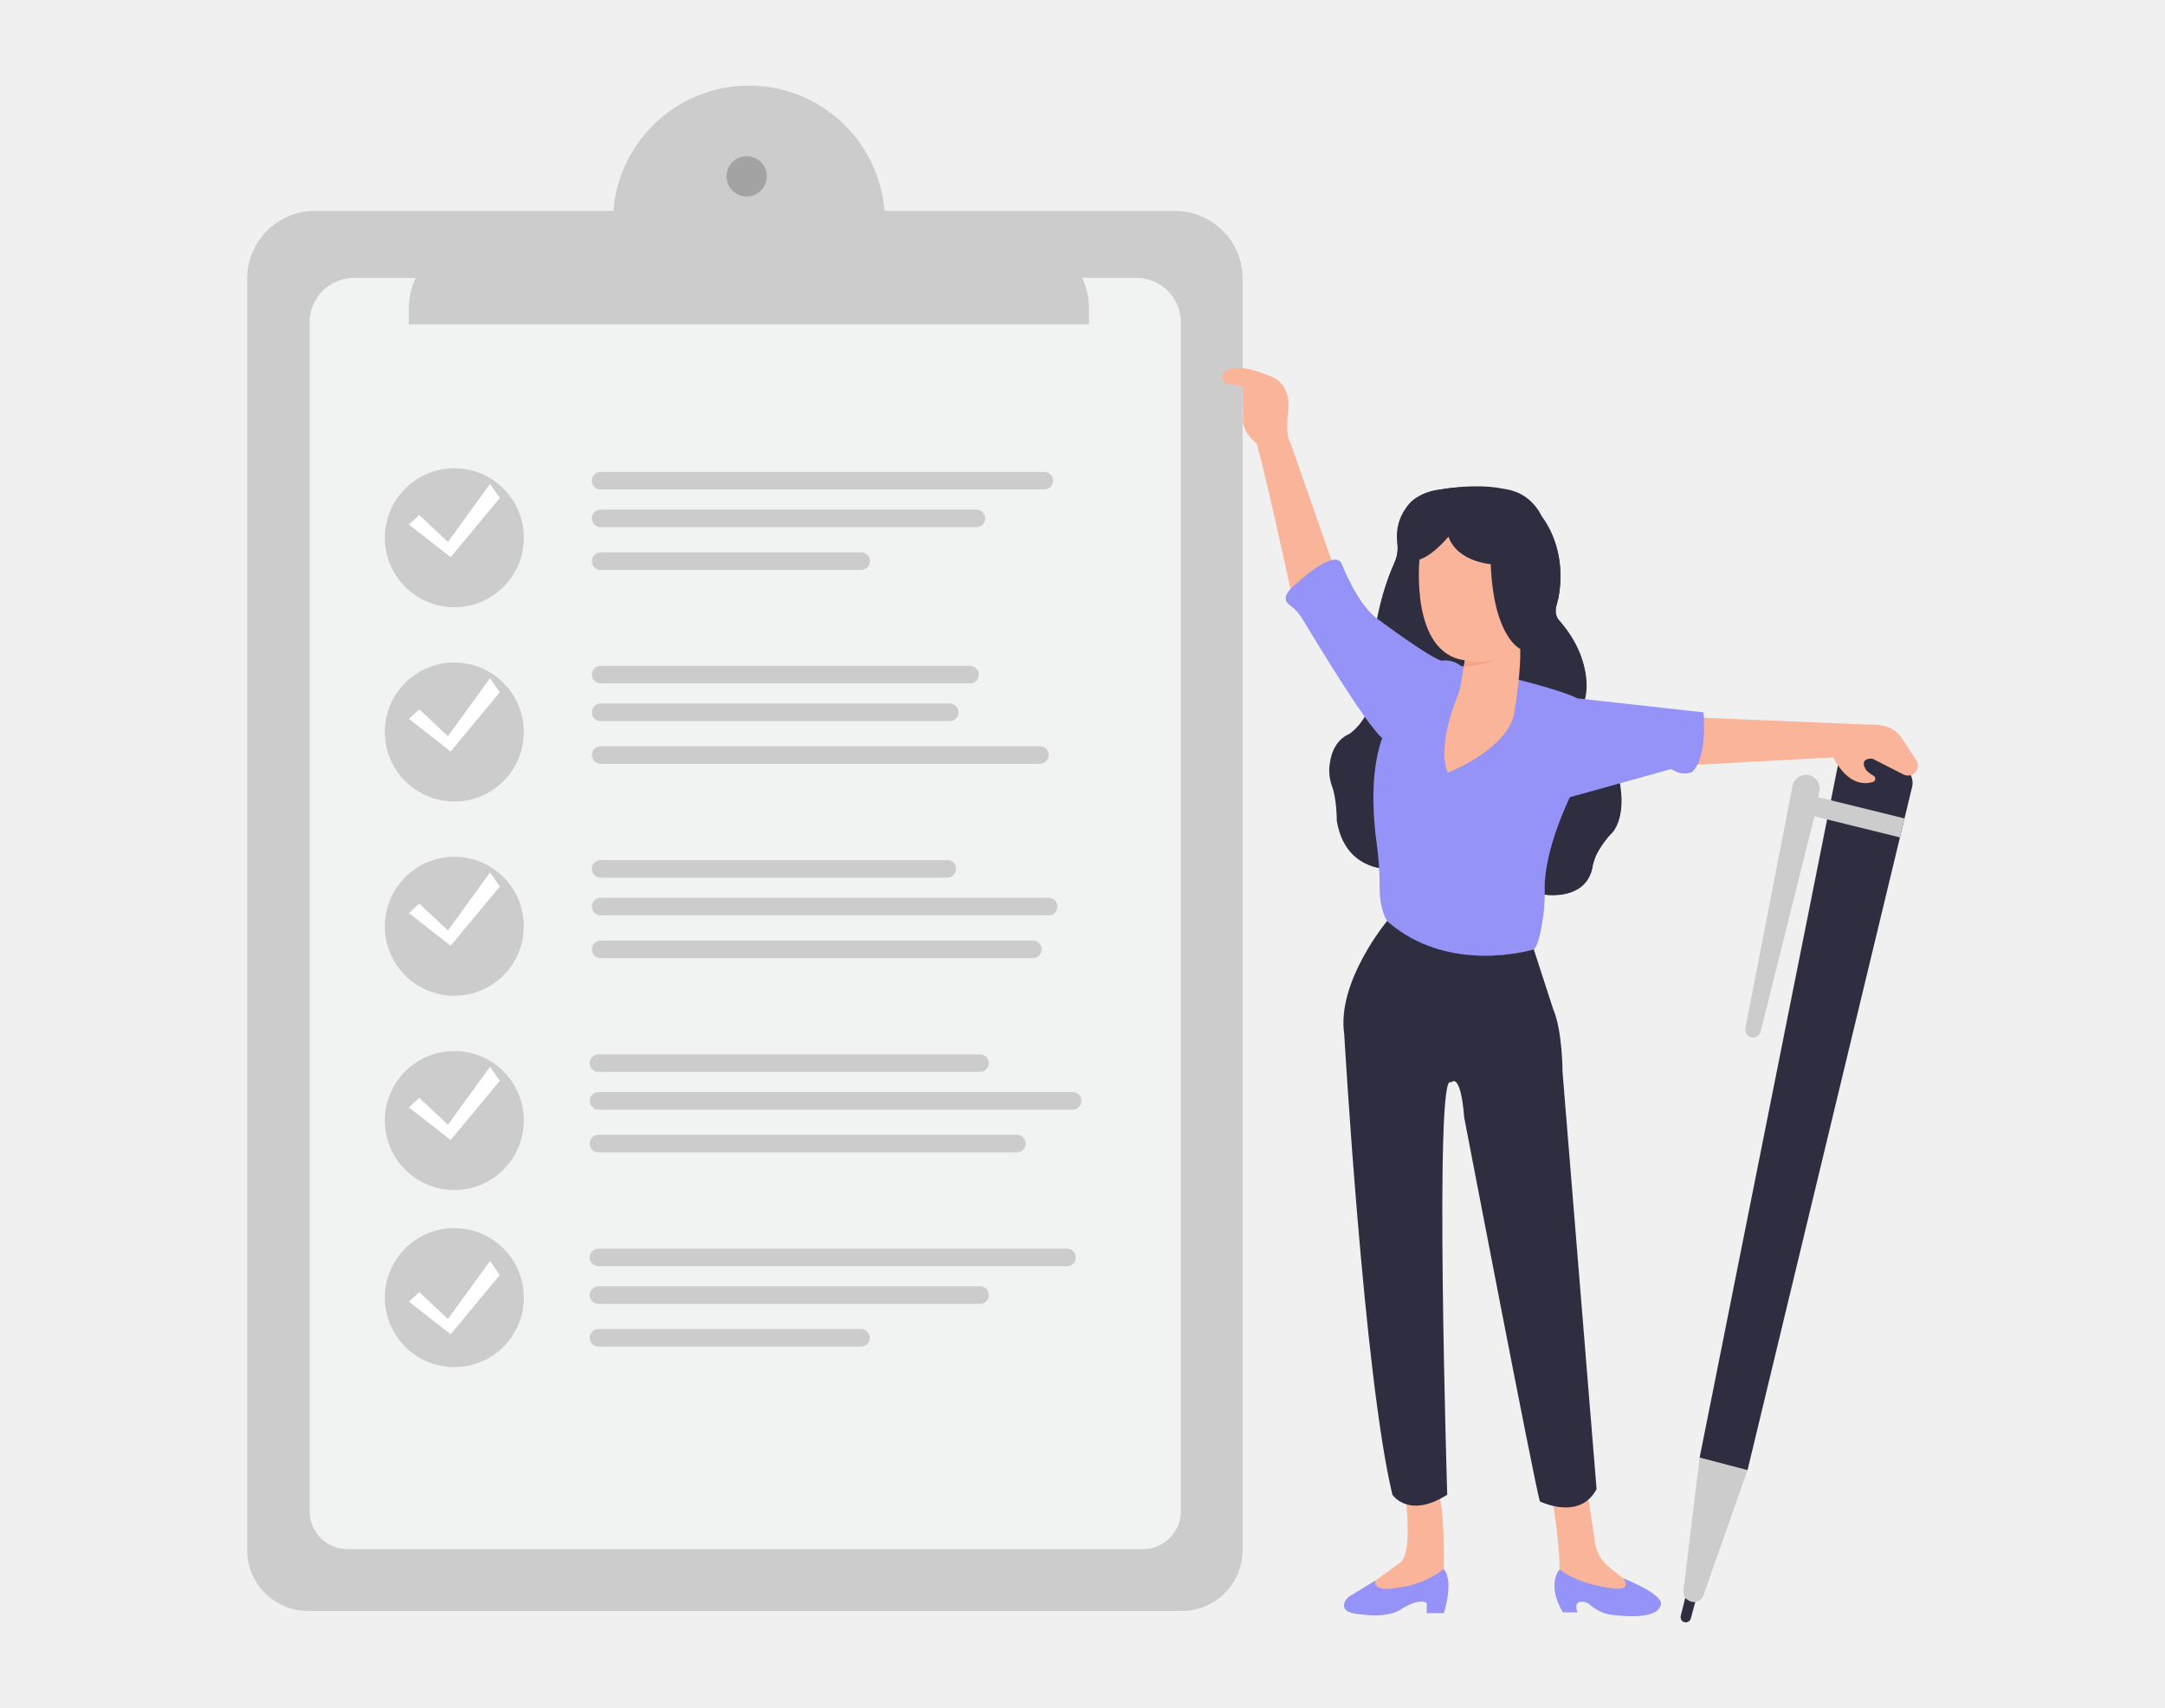
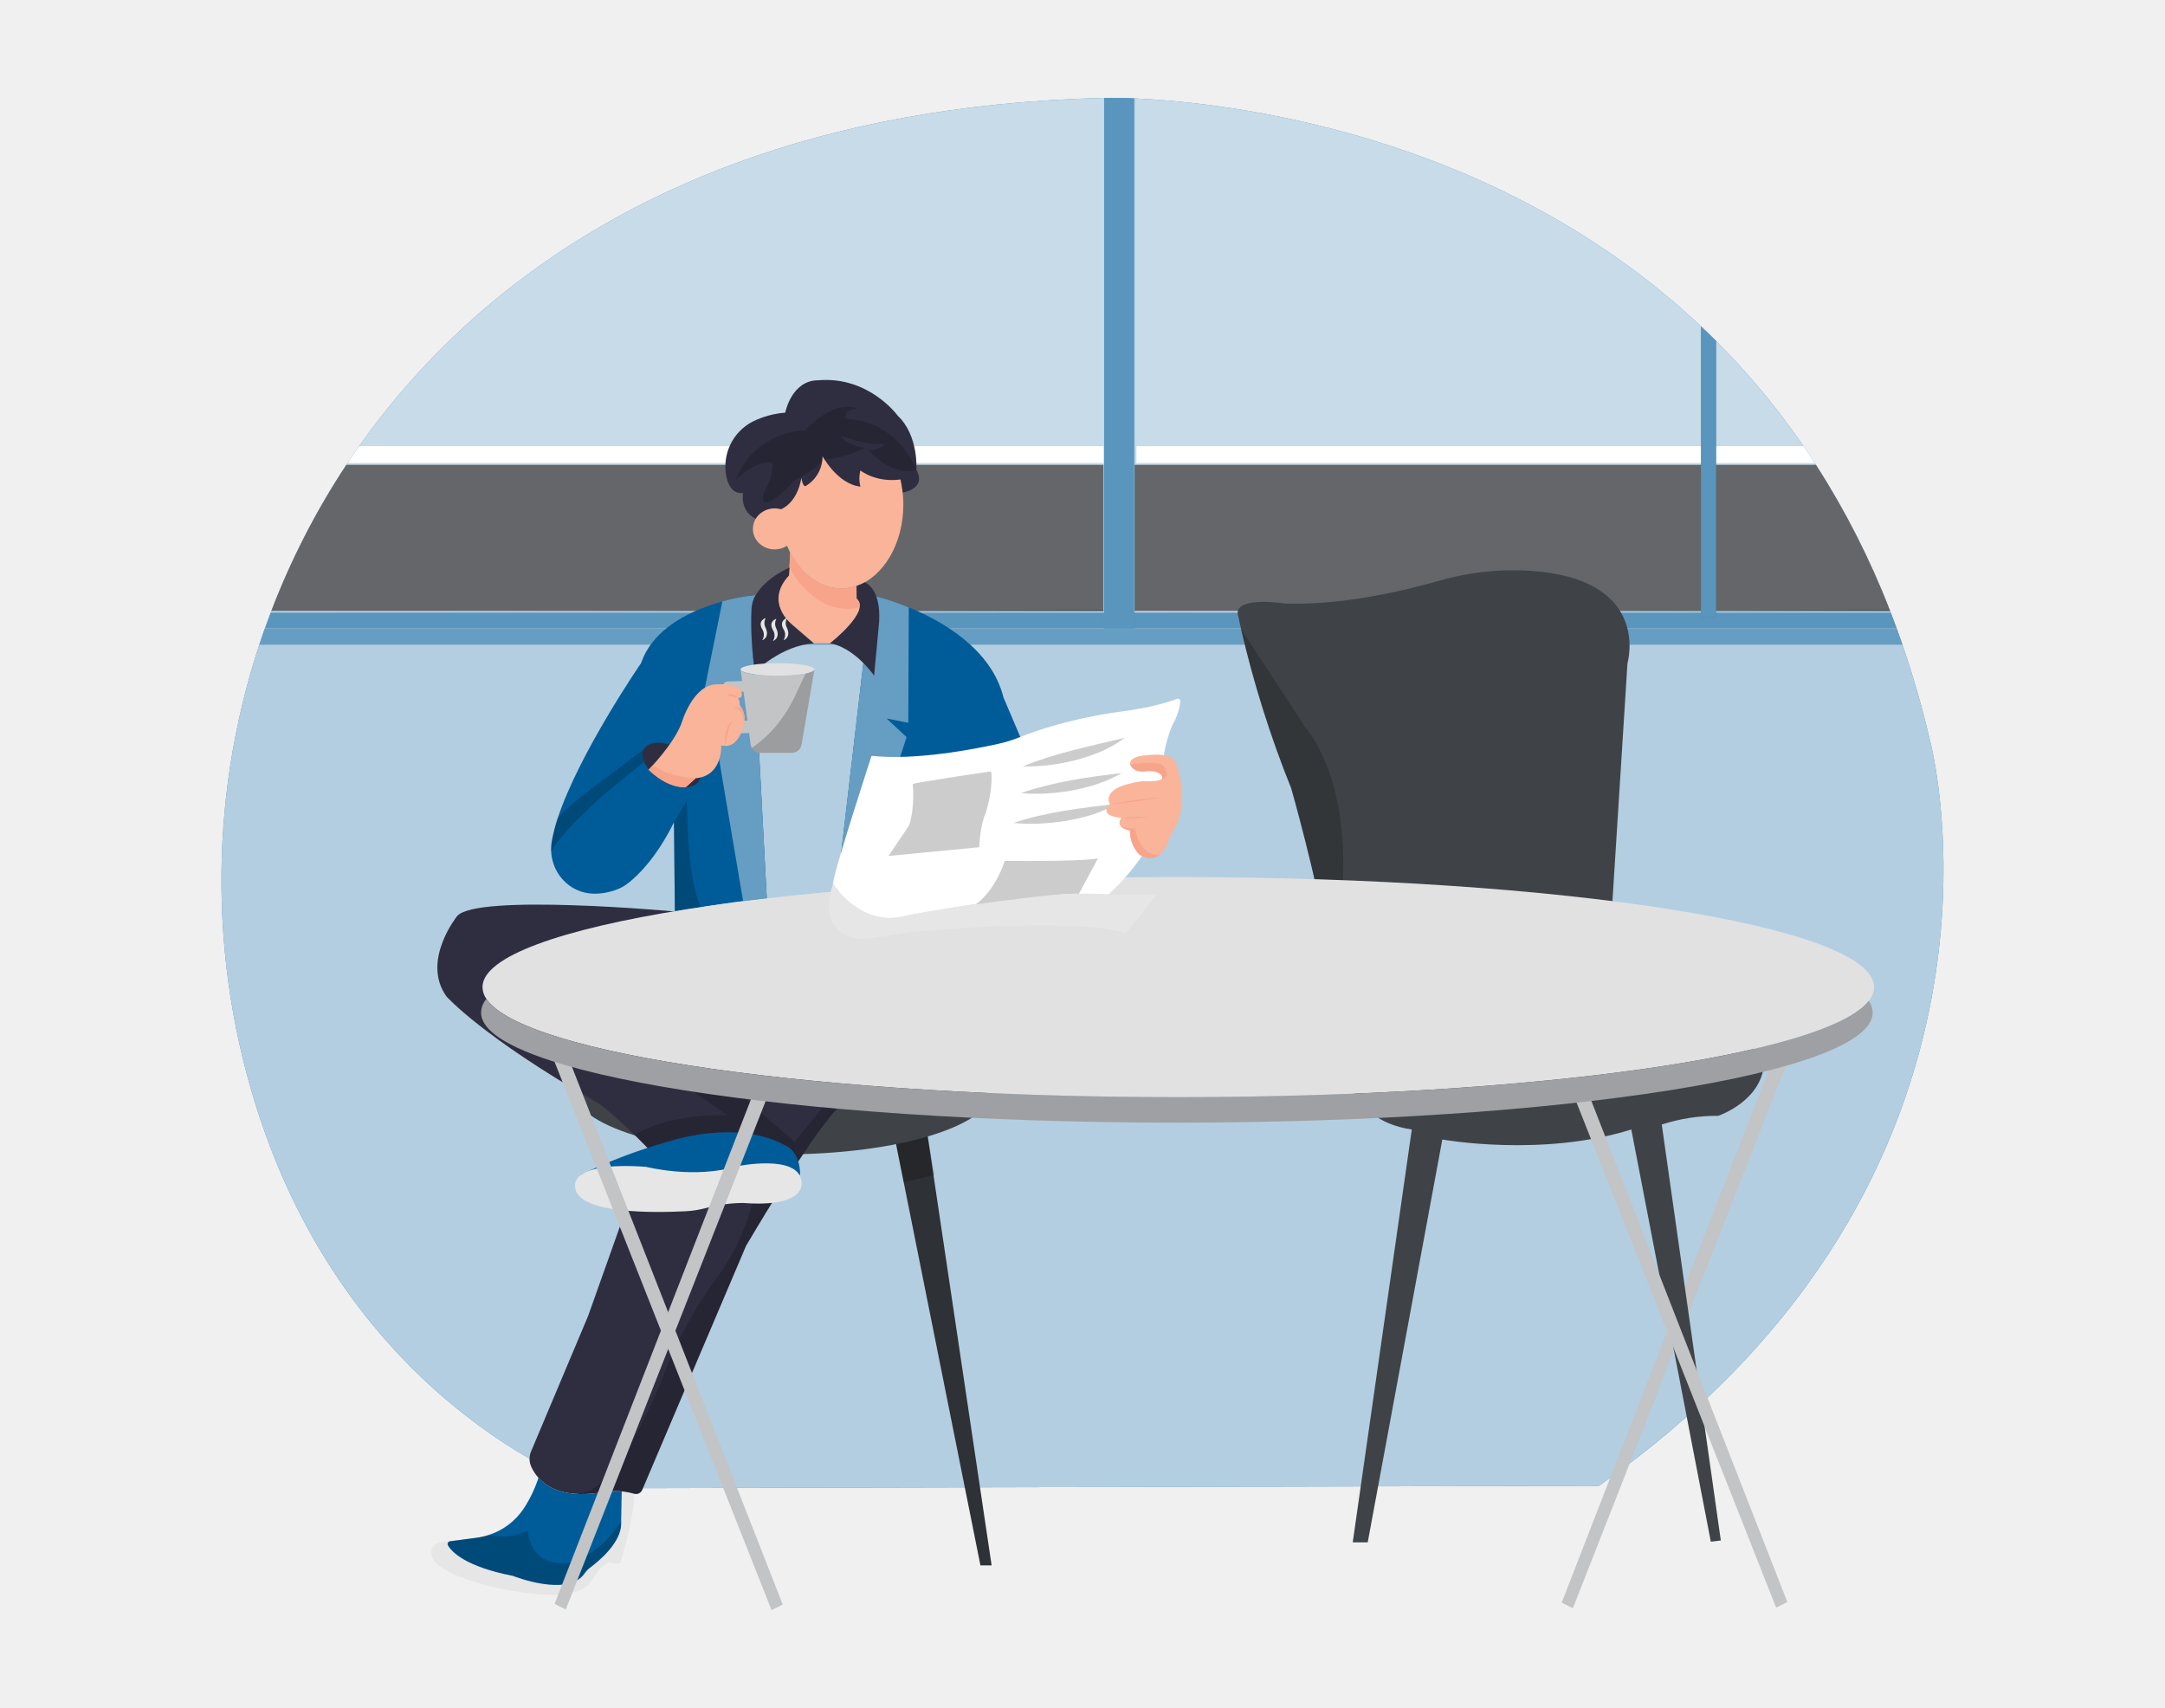
- <svg xmlns="http://www.w3.org/2000/svg" id="a8f596b6-00ff-40b1-bae1-f37ecceb7811" data-name="Layer 1" width="865.76" height="682.89" viewBox="0 0 865.76 682.89">
-   <path d="M562.08,598.49s3,23.34-2.25,26.36l-15.12,11,10.59,3,21.92-7.93s1.13-28.35-2.65-35.53Z" fill="#f9b499" />
-   <path d="M620.68,598.39s4.16,26.08,2.65,32.13l24.19,8.31,6.05-4.91a69,69,0,0,1-11.33-8.4,15.19,15.19,0,0,1-4.39-8.66l-3.06-20.23Z" fill="#f9b499" />
-   <path d="M679.65,582.88l19.15,5,65.83-273.25a6.89,6.89,0,0,0-4.32-8.08l-18.83-6.9a4.46,4.46,0,0,0-5.91,3.31Z" fill="#2f2e41" />
-   <path d="M727.08,318.73l34.5,8.5-1.83,7.58-34.18-8.42L704.05,412.5a3.12,3.12,0,0,1-3.9,2.24h0a3.13,3.13,0,0,1-2.2-3.59l18.86-96.93a5.47,5.47,0,0,1,6.24-4.36h0a5.47,5.47,0,0,1,4.5,6.43Z" fill="#ccc" />
-   <path d="M675.45,640.14h0a4.13,4.13,0,0,0,5.75-2.33l17.6-50-19.15-5-6.46,53.17A4.14,4.14,0,0,0,675.45,640.14Z" fill="#ccc" />
-   <path d="M677.92,640.53l-1.79,6.6a2.09,2.09,0,0,1-2.45,1.49h0a2.07,2.07,0,0,1-1.57-2.54l1.82-7.25A4.75,4.75,0,0,0,677.92,640.53Z" fill="#2f2e41" />
-   <path d="M677.51,286.83l70,2.92s9.28-1,13.06,5.52l5.73,8.7a4,4,0,0,1-.19,4.63h0a4,4,0,0,1-4.9,1.07l-12.48-6.34s-5.55-.5-2.52,4.54a12.54,12.54,0,0,0,3,2.31,1.33,1.33,0,0,1-.18,2.44c-3.64,1.18-10.08,1.13-16-9.79l-55.55,3Z" fill="#f9b499" />
-   <path d="M554.67,347.41s-16.91.5-20.1-19.27c0,0,0-8.44-1.8-13.46a18.58,18.58,0,0,1-1.19-7.73c.35-4.64,2-10.92,8.1-13.57,0,0,11-7.09,9.5-23.64s4.21-36.2,9-46c0,0,1.11-1.92.56-7.18a19,19,0,0,1,2.39-11.76c2.51-4.18,7.08-8.5,15.32-9.1,0,0,29.71-5.88,38,7.78a33.7,33.7,0,0,0,2,2.92c3.1,4.08,11.12,17,5.84,36.31a5.9,5.9,0,0,0,1.34,5.49c4.31,4.84,13,16.67,10.08,31.32,0,0,23.34,37.13,10.9,53.39,0,0-7.65,8.25-8,14.49,0,0-2.55,14.54-23.92,9.43Z" fill="#2f2e41" />
-   <path d="M557.6,225s7.91,4.29,21.62-10.38c0,0,2.24,8.85,16.91,11,0,0,.32,26.73,11.8,33.88,0,0-1.28,24.18,3.82,38.94l1,58.46s20.41,5.38,23.92-9.43a24.72,24.72,0,0,1,8-14.49s13.61-12.7-10.9-53.39c0,0,4.69-13.11-10.08-31.32,0,0-3.17-2.08-.54-8.88,0,0,4.24-18-6.64-32.92,0,0-4.12-10.13-15.69-11,0,0-32.62-4.39-38.72,8.07,0,0-4.24,4.9-3.15,15.48A15.65,15.65,0,0,1,557.6,225Z" fill="#2f2e41" />
-   <path d="M125.91,84.34H469.83A27.07,27.07,0,0,1,496.9,111.4V619.78a24.32,24.32,0,0,1-24.32,24.32H123.17a24.32,24.32,0,0,1-24.32-24.32V111.4a27.07,27.07,0,0,1,27.07-27.07Z" fill="#ccc" />
-   <path d="M141.62,111.1H454.41a17.82,17.82,0,0,1,17.82,17.82v475.3A15.2,15.2,0,0,1,457,619.4H139a15.2,15.2,0,0,1-15.2-15.2V128.91a17.82,17.82,0,0,1,17.82-17.82Z" fill="#f1f2f2" />
-   <circle cx="181.68" cy="215.01" r="27.78" fill="#ccc" />
-   <polygon points="167.67 205.95 179.12 216.69 195.96 193.5 199.86 199.12 180.22 222.79 163.5 209.73 167.67 205.95" fill="#fff" />
-   <circle cx="181.68" cy="292.68" r="27.78" fill="#ccc" />
-   <polygon points="167.67 283.62 179.12 294.36 195.96 271.18 199.86 276.79 180.22 300.46 163.5 287.4 167.67 283.62" fill="#fff" />
-   <circle cx="181.68" cy="370.35" r="27.78" fill="#ccc" />
-   <polygon points="167.67 361.3 179.12 372.03 195.96 348.85 199.86 354.46 180.22 378.13 163.5 365.08 167.67 361.3" fill="#fff" />
-   <circle cx="181.68" cy="448.02" r="27.78" fill="#ccc" />
-   <polygon points="167.67 438.97 179.12 449.7 195.96 426.52 199.86 432.13 180.22 455.81 163.5 442.75 167.67 438.97" fill="#fff" />
-   <circle cx="181.68" cy="518.83" r="27.78" fill="#ccc" />
-   <polygon points="167.67 516.64 179.12 527.37 195.96 504.19 199.86 509.8 180.22 533.48 163.5 520.42 167.67 516.64" fill="#fff" />
-   <rect x="236.67" y="188.68" width="184.45" height="7.03" rx="3.51" fill="#ccc" />
-   <rect x="236.67" y="203.75" width="157.28" height="7.03" rx="3.51" fill="#ccc" />
-   <rect x="236.67" y="220.84" width="111.22" height="7.03" rx="3.51" fill="#ccc" />
-   <rect x="236.67" y="266.23" width="154.71" height="7.03" rx="3.51" fill="#ccc" />
-   <rect x="236.67" y="281.3" width="146.65" height="7.03" rx="3.51" fill="#ccc" />
-   <rect x="236.67" y="298.38" width="182.68" height="7.03" rx="3.51" fill="#ccc" />
-   <rect x="236.67" y="343.9" width="145.64" height="7.03" rx="3.51" fill="#ccc" />
-   <rect x="236.67" y="358.97" width="186.19" height="7.03" rx="3.51" fill="#ccc" />
-   <rect x="236.67" y="376.06" width="179.91" height="7.03" rx="3.51" fill="#ccc" />
-   <rect x="235.8" y="421.57" width="159.62" height="7.03" rx="3.51" fill="#ccc" />
-   <rect x="235.8" y="436.64" width="196.66" height="7.03" rx="3.51" fill="#ccc" />
-   <rect x="235.8" y="453.73" width="174.36" height="7.03" rx="3.51" fill="#ccc" />
-   <rect x="235.8" y="499.24" width="194.39" height="7.03" rx="3.51" fill="#ccc" />
-   <rect x="235.8" y="514.31" width="159.62" height="7.03" rx="3.51" fill="#ccc" />
-   <rect x="235.8" y="531.4" width="112" height="7.03" rx="3.51" fill="#ccc" />
-   <path d="M435.48,123.67v6h-272v-6a30.24,30.24,0,0,1,30.24-30.23H405.25A30.24,30.24,0,0,1,435.48,123.67Z" fill="#ccc" />
-   <path d="M353.84,88.58c0,1.64-.07,3.26-.22,4.86H245.36c-.15-1.6-.22-3.22-.22-4.86a54.35,54.35,0,1,1,108.7,0Z" fill="#ccc" />
-   <circle cx="298.58" cy="70.51" r="8.06" opacity="0.2" />
-   <path d="M497.09,169.05l-.19-14.56-5-.83c-5-1-2.77-4.54-2.77-4.54s3.58-4.55,15.38,0c.93.36,1.86.72,2.8,1,2.39.76,8.67,3.69,7.9,13.37,0,0-1.48,10.2.77,13.42l17,48.56-16.07,13.8-.93-4.06s-10.51-48.55-13.51-58.05c0,0-6-3.94-5.59-10.93" fill="#f9b499" />
-   <path d="M552.69,295.13c-6.85-6.25-24.76-35.94-31.88-47.67a17.77,17.77,0,0,0-5.09-5.58c-1.82-1.24-3.2-3.73,2.35-8.22,0,0,15.12-14.36,18.33-8.5,0,0,6.61,17.19,14.74,22.48,0,0,19.45,14.65,25.3,16.54" fill="#9593f7" />
-   <path d="M554.69,368.24s-3-4.19-3-13.53a118,118,0,0,0-1.06-16.59c-1.75-12.3-3.3-34.11,4.49-48.37.59-1.07,1.14-2.17,1.65-3.29,3.14-6.81,14.84-29.49,27.42-20.23,0,0,36.84,8.07,46.67,13l50.35,5.6s1.84,18-4.61,23.87c0,0-3.68,1.84-8.29-1.23l-40.52,11.28s-10.25,20.72-10.08,36.51a74.43,74.43,0,0,1-.62,11.27c-.76,5.29-2,11.66-3.73,13.06C613.33,379.57,578,390.34,554.69,368.24Z" fill="#9593f7" />
-   <path d="M607.93,259.44s-10.66-4.55-11.8-33.88c0,0-13.39-.92-16.91-11,0,0-6,7.41-11.58,9.15,0,0-3.86,37.5,18.14,40.29l-1.71,10.11a18.14,18.14,0,0,1-1.07,3.76c-2.15,5.27-8.06,21.44-4.08,31.1,0,0,20.54-7.87,25.82-20.91a14.25,14.25,0,0,0,.82-3.11C606.25,280.69,608.24,267.34,607.93,259.44Z" fill="#f9b499" />
-   <path d="M554.69,368.24s-20.18,24.16-17.16,45.14c0,0,7.94,137.39,19.28,184.26,0,0,6.42,9.82,21.92,0,0,0-5.29-172,1.51-164.79,0,0,3.78-4.92,5.29,14,0,0,28,145.89,30.24,153.45,0,0,15.87,7.94,22.68-4.91L624.84,428.6s0-16.54-3.78-25.24l-7.73-23.79S579.26,390.12,554.69,368.24Z" fill="#2f2e41" />
-   <path d="M537.64,640.81c-.61,1.86-.09,4.39,7.07,4.7,0,0,8.44,1.46,14.49-1.41,0,0,8.06-5.64,11.34-3.12v4h6.84s4.19-12.83-.06-17.63a37.26,37.26,0,0,1-19,7.55s-9.06,2-8.39-2.92l-10.16,6.21A5,5,0,0,0,537.64,640.81Z" fill="#9593f7" />
-   <path d="M625,644.69h5.86s-2-4.48,2-4.28a5.31,5.31,0,0,1,3.26,1.44,16.33,16.33,0,0,0,10.65,4s15.88,2.22,17.39-4.21c0,0,2.35-3.41-15-10.59,0,0,4.12,5.3-4.53,4,0,0-13.09-1.47-20.37-7.17a.76.76,0,0,0-1.12.18C622,630,619.57,635.59,625,644.69Z" fill="#9593f7" />
-   <path d="M585.78,264l-.41,2.45s7.63-.13,12-2.45C597.38,264,588.3,265.59,585.78,264Z" fill="#f7a48b" />
+ <svg xmlns="http://www.w3.org/2000/svg" width="865.76" height="682.89" viewBox="0 0 865.76 682.89">
+   <path d="M639.41,594.06l-403,1S145.89,564.77,106,453a300.75,300.75,0,0,1-2.29-195.25c.68-2.08,1.39-4.16,2.12-6.22l.09-.25q1.11-3.12,2.28-6.21c0-.11.08-.22.13-.33s.1-.28.16-.42a300.47,300.47,0,0,1,30-58.42c.17-.25.33-.5.5-.74q2.25-3.39,4.6-6.72a299.73,299.73,0,0,1,51.46-56.13C247.79,77.76,326,41.92,441.53,39.14h0s4.29-.12,11.91.21h.25c35.82,1.57,143.6,13,226.47,91.1q3.08,2.89,6.09,5.91a296.37,296.37,0,0,1,34.94,42c1.52,2.21,3,4.44,4.48,6.72.17.24.33.49.48.74A325.14,325.14,0,0,1,755.71,244a2.44,2.44,0,0,1,.1.24l.29.75c.8,2.05,1.57,4.12,2.34,6.21l.09.25q1.13,3.07,2.2,6.22a394.35,394.35,0,0,1,11.19,39S817.66,469,639.41,594.06Z" fill="#005c99" />
+   <path d="M639.41,594.06l-403,1S145.89,564.77,106,453a300.75,300.75,0,0,1-2.29-195.25c.68-2.08,1.39-4.16,2.12-6.22l.09-.25q1.11-3.12,2.28-6.21c0-.11.08-.22.13-.33s.1-.28.16-.42a300.47,300.47,0,0,1,30-58.42c.17-.25.33-.5.5-.74q2.25-3.39,4.6-6.72a299.73,299.73,0,0,1,51.46-56.13C247.79,77.76,326,41.92,441.53,39.14h0s4.29-.12,11.91.21h.25c35.82,1.57,143.6,13,226.47,91.1q3.08,2.89,6.09,5.91a296.37,296.37,0,0,1,34.94,42c1.52,2.21,3,4.44,4.48,6.72.17.24.33.49.48.74A325.14,325.14,0,0,1,755.71,244a2.44,2.44,0,0,1,.1.24l.29.75c.8,2.05,1.57,4.12,2.34,6.21l.09.25q1.13,3.07,2.2,6.22a394.35,394.35,0,0,1,11.19,39S817.66,469,639.41,594.06Z" fill="#fff" opacity="0.7" />
+   <path d="M758.44,251.24H106q1.11-3.12,2.28-6.21H756.1C756.9,247.08,757.67,249.15,758.44,251.24Z" fill="#005c99" />
+   <path d="M758.44,251.24H106q1.11-3.12,2.28-6.21H756.1C756.9,247.08,757.67,249.15,758.44,251.24Z" fill="#fff" opacity="0.35" />
+   <path d="M760.73,257.71h-657c.68-2.08,1.39-4.16,2.12-6.22H758.53Q759.66,254.57,760.73,257.71Z" fill="#005c99" />
+   <path d="M760.73,257.71h-657c.68-2.08,1.39-4.16,2.12-6.22H758.53Q759.66,254.57,760.73,257.71Z" fill="#fff" opacity="0.4" />
+   <path d="M441.28,178.4v6.72H139.06q2.25-3.39,4.6-6.72Z" fill="#fff" />
+   <path d="M725.69,185.12H454.46V178.4H721.21C722.73,180.61,724.22,182.84,725.69,185.12Z" fill="#fff" />
+   <path d="M441.28,185.86v58.42H108.53a300.47,300.47,0,0,1,30-58.42Z" fill="#2e3135" />
+   <path d="M441.53,39.14V244h-.25l-123,.25-209.9.42c0-.14.1-.28.16-.42a300.47,300.47,0,0,1,30-58.42c.17-.25.33-.5.5-.74q2.25-3.39,4.6-6.72a299.73,299.73,0,0,1,51.46-56.13C247.79,77.76,326,41.92,441.53,39.14Z" fill="#fff" opacity="0.26" />
+   <path d="M755.81,244.28H453.46V185.86H726.17A325.14,325.14,0,0,1,755.71,244,2.44,2.44,0,0,1,755.81,244.28Z" fill="#2e3135" />
+   <polygon points="357.51 453.35 392.06 625.88 396.54 625.88 370.68 452.36 357.51 453.35" fill="#2e3135" />
+   <polygon points="357.51 453.35 361.34 472.71 373.63 469.85 370.68 452.36 357.51 453.35" opacity="0.2" />
+   <ellipse cx="313.13" cy="435.58" rx="83.9" ry="25.98" fill="#3f4347" />
+   <path d="M248.37,623.89c0,2.48-4.47.74-4.47.74-4.23,1.49-7.71,8-7.71,8-7.95,10.44-41.51,1.24-41.51,1.24-18.65-4.72-21.38-10.19-21.38-10.19-3.73-8,6.67-7.4,6.67-7.4a1.13,1.13,0,0,0-.83,1.69c1.59,2.7,7.1,8.47,26,12.17,0,0,21.88,8.76,28.62-1a9.75,9.75,0,0,1,2.17-2.27c3.58-2.66,12.46-10.05,12.46-17.6l.25-12.92c-.8-.08-1.57-.12-2.27-.13.32-1,.53-1.62.53-1.62l4.73-2.23,2,4.92C253.83,605.65,248.37,623.89,248.37,623.89Z" fill="#e6e6e6" />
+   <path d="M335.13,442.91c-5.52,5.39-15.48,20.5-23.65,33.55-7.28,11.64-13.14,21.64-13.14,21.64l-41.52,97.6a2.68,2.68,0,0,1-3.23,1.54,26.15,26.15,0,0,0-5-.94,27,27,0,0,0-7.21.24,47.59,47.59,0,0,1-9.66.83c-8.5-.2-13.5-3.27-16.42-6.53a17.25,17.25,0,0,1-2.86-4.39,7.62,7.62,0,0,1-.08-6.1l22.81-54.16,23.86-67.12A212.72,212.72,0,0,0,242,443.16a25.59,25.59,0,0,0-3.65-2.54c-45.77-26.23-59.81-42.21-59.81-42.21-10.19-14.17,4.22-32.07,4.22-32.07,7.46-9.2,87.13-1.9,87.13-1.9Z" fill="#2f2e41" />
+   <path d="M311.48,476.46c-7.28,11.64-13.14,21.64-13.14,21.64l-41.52,97.6a2.68,2.68,0,0,1-3.23,1.54,27.66,27.66,0,0,0-12.18-.7,47.59,47.59,0,0,1-9.66.83l-.53-.33c16.16.5,34.55-48.23,34.55-48.23,7.46-20.63,22.38-40,22.38-40,9.69-13.68,13.17-29.59,13.17-29.59Z" opacity="0.2" />
+   <path d="M248.62,596.3l-.22,11.8,0,1.12c0,7.55-8.88,14.94-12.46,17.6a9.75,9.75,0,0,0-2.17,2.27c-6.74,9.77-28.62,1-28.62,1-18.88-3.7-24.39-9.47-26-12.17a1.13,1.13,0,0,1,.83-1.69l10.58-1.39a27.6,27.6,0,0,0,4.72-1.06,26.57,26.57,0,0,0,14.21-10.7,52.19,52.19,0,0,0,5.85-12.25c2.92,3.26,7.92,6.33,16.42,6.53a47.59,47.59,0,0,0,9.66-.83,25.4,25.4,0,0,1,4.94-.37C247.05,596.18,247.82,596.22,248.62,596.3Z" fill="#005c99" />
+   <path d="M248.4,608.1l0,1.12c0,7.55-8.88,14.94-12.46,17.6a9.75,9.75,0,0,0-2.17,2.27c-6.74,9.77-28.62,1-28.62,1-18.88-3.7-24.39-9.47-26-12.17a1.13,1.13,0,0,1,.83-1.69l10.58-1.39a27.6,27.6,0,0,0,4.72-1.06c1.15.24,9.79,1.86,15.81-2.08,0,0,0,15.58,17.4,13C228.48,624.72,240.06,621.67,248.4,608.1Z" opacity="0.2" />
+   <path d="M232.21,469.76a201.11,201.11,0,0,1,35.55-13.43s27.1-9.19,46.49,1.74c0,0,5.72,2.24,5.72,11.69Z" fill="#005c99" />
+   <path d="M230,474.73s-3.23-10.44,28.34-8.2c0,0,19.39,5,36.54-.25,0,0,24.36-5,25.61,6,0,0,3,10.69-23.37,8.7a58.5,58.5,0,0,0-15,2.08,39.66,39.66,0,0,1-7.88,1.23C262.1,484.91,231,485.54,230,474.73Z" fill="#e6e6e6" />
+   <path d="M253.83,453.82l5.23,5.25s31.82-13.67,55.19-1a9.52,9.52,0,0,1,5,6.38s9.32-14.54,15.34-21l-5.54-.85-11.31,14-19.8-17.42s-12.84-1.22-20.88-2.84l13.83,9.57S268,444.84,253.83,453.82Z" opacity="0.2" />
+   <path d="M361.24,201.77c0,15.67-8,28.84-18.72,32.53a18.93,18.93,0,0,1-6.14,1c-8.46,0-15.93-5.69-20.42-14.4a42,42,0,0,1-4.44-19.16c0-18.53,11.13-33.56,24.86-33.56S361.24,183.24,361.24,201.77Z" fill="#f9b499" />
+   <path d="M327.18,152.05c20.38-1.74,31.82,14.17,31.82,14.17,8.45,8,7.46,21.63,7.46,21.63,4.22,7.71-5.46,9.07-5.46,9.07-.23-2.11-.85-5.22-.85-5.22-10,1.37-16.07-3.6-16.07-3.6a12.6,12.6,0,0,0,0,6.46c-9.2-1-15.16-12.18-15.16-12.18a13.75,13.75,0,0,1-6.71,11.93c-1.25.5-1.74-3.23-1.74-3.23-1.74,10.2-8,12.46-8,12.46l-10.12,3.91s-6.24-2.2-5.24-10.4c0,0-5.24,1.39-6.74-7a20.23,20.23,0,0,1,10.54-21.45A35.35,35.35,0,0,1,314,165S316.49,152.05,327.18,152.05Z" fill="#2f2e41" />
+   <path d="M309,184.87a20.13,20.13,0,0,1-2.24,9.44s-3.73,6.47-.25,6.47c0,0,2.74.5,11.19-8.7,0,0,10.12-5.05,11-8.12l.16-1.58.9,1.37a45.81,45.81,0,0,0,16-4.6s-8.2-1.49-9.69-5c0,0,10.83,4.26,17.84,3.25,0,0-2.93,3.21-6.66,2.47,0,0,9.2,10.93,19.15,7.95,0,0-6.72-19.39-28.34-20.38,0,0-1.25-3.73,4.72-4,0,0-8-4.72-20.88,8.7,0,0-19.89-.25-27.6,19.64C294.36,191.83,301.57,184.12,309,184.87Z" opacity="0.2" />
+   <path d="M331.9,257.21h-6.46l-8.95-7.71c-5.22-4.47-5.35-9.07-5.35-9.07a12.25,12.25,0,0,1,4.35-10.32l.47-9.18c4.49,8.71,12,14.4,20.42,14.4a18.93,18.93,0,0,0,6.14-1l.07,5C348.56,244.53,331.9,257.21,331.9,257.21Z" fill="#f9b499" />
+   <path d="M316,220.93l-.27,6s10,20.19,28.13,15.91a3.78,3.78,0,0,0-1.23-3.53l-.07-5S326.38,240.59,316,220.93Z" fill="#f7a48b" />
+   <path d="M306.6,359.19c-14.12,1.29-36.73,5.25-36.73,5.25l-.37-35.64c-6.86,13.9-14.19,21.05-18.08,24.14a17.77,17.77,0,0,1-5.51,3c-8.27,2.73-14.11,1.06-18.11-1.8a17.87,17.87,0,0,1-7.38-13.59,19.12,19.12,0,0,1,.22-4.06,65.91,65.91,0,0,1,2.43-9.48c8.59-26,33.26-61.84,33.26-61.84,8.2-23.86,45.87-27.27,45.87-27.27-3.84,4.79-.38,30.75-.38,30.75Z" fill="#005c99" />
+   <path d="M288.88,240.42l-8.69,42.89,11.69,1.49-6.71,4.73,12,70.81,9.47-1.15-4.78-90.55s-3.46-25.46.38-30.75A86.57,86.57,0,0,0,288.88,240.42Z" fill="#005c99" />
+   <path d="M288.88,240.42l-8.69,42.89,11.69,1.49-6.71,4.73,12,70.81,9.47-1.15-4.78-90.55s-3.46-25.46.38-30.75A86.57,86.57,0,0,0,288.88,240.42Z" fill="#fff" opacity="0.4" />
+   <path d="M432,351.09s-39.38.68-96,5l-1.35.1,10.75-92,5.08-25.72h0a98.23,98.23,0,0,1,13,4.39c13.42,5.52,33,16.68,37.8,36Z" fill="#005c99" />
+   <path d="M363.22,289l-8.7-1.74,8,7.46-19.59,60.81-7,.54-1.35.1,10.75-92,5.08-25.72h0a98.23,98.23,0,0,1,13,4.39Z" fill="#005c99" />
+   <path d="M363.22,289l-8.7-1.74,8,7.46-19.59,60.81-7,.54-1.35.1,10.75-92,5.08-25.72h0a98.23,98.23,0,0,1,13,4.39Z" fill="#fff" opacity="0.4" />
+   <ellipse cx="268.53" cy="305.88" rx="7.2" ry="12.73" transform="translate(-130.64 385.49) rotate(-60)" fill="#2f2e41" />
+   <path d="M257.57,304.69c-32.18,24.83-37.07,35.72-37.07,35.72l-.08.13a19.12,19.12,0,0,1,.22-4.06,65.91,65.91,0,0,1,2.43-9.48,74.13,74.13,0,0,1,9.89-8.89l24.54-18.6A5.74,5.74,0,0,0,257.57,304.69Z" opacity="0.2" />
+   <path d="M269.5,328.8l5.22-8.7s-.27,31.23,5.71,42.71l-10.56,1.63Z" opacity="0.2" />
+   <path d="M299.63,288.06l-2.95.16a1,1,0,0,1-1.07-.72l-3-9.73a1,1,0,0,1,1-1.35l4.45.18.88,6-1.3-10.33-6.71.22a1.89,1.89,0,0,0-1.72,2.5l5.62,16.68a2.19,2.19,0,0,0,2.16,1.49l3.28-.09Z" fill="#c2c4c6" />
+   <polygon points="299.74 288.06 298.94 282.63 299.63 288.06 299.74 288.06" fill="#c2c4c6" />
+   <ellipse cx="309.78" cy="211.47" rx="8.7" ry="8.2" fill="#f9b499" />
+   <path d="M345.82,232.85s7.46,2.48,5.47,18.64l-1.74,18.65s-7.7-11.19-17.65-12.93c0,0,16.66-12.93,10.69-17.9l-.07-5A32.22,32.22,0,0,0,345.82,232.85Z" fill="#2f2e41" />
+   <path d="M315.49,230.11l.2-3.18s-9.2,3.84-13.49,11a12,12,0,0,0-1.7,5.9,148.7,148.7,0,0,0,1.32,24.85s10.69-10.69,23.62-11.43l-8.95-7.71S305.55,240.8,315.49,230.11Z" fill="#2f2e41" />
+   <path d="M259.36,307.76s9.9-10,13.13-18.48c0,0,4.47-15.66,14.17-15.66,0,0,10.69-.75,9.94,4.22,0,0,.25,1.25-1.49,1.25,0,0,.75.74.75,3,0,0,3.48,3.23,1,9.69,0,0-2.24,8-8.45,6.22,0,0,.74,12.18-10.2,13.17l-4,3.59S267.36,315.55,259.36,307.76Z" fill="#f9b499" />
+   <path d="M292.87,288.28a10.92,10.92,0,0,0-1.34,2.85,36.29,36.29,0,0,0-1.18,5.57c-.06.42-.12.85-.21,1.28-.51-3.1.05-7.69,2.73-9.7Z" fill="#f7a48b" />
+   <path d="M293.12,283.06a2.85,2.85,0,0,1,3.94,1.31,6.66,6.66,0,0,1,.57,4.32c-.18-.71-.31-1.4-.5-2.07-.53-2.1-1.57-3.84-4-3.56Z" fill="#f7a48b" />
+   <path d="M295.11,279.09c-1.07-.34-2.23-.72-3.31-.95-.38-.1-.76-.17-1.17-.3a3.25,3.25,0,0,1,1.22-.29,3.71,3.71,0,0,1,3.26,1.54Z" fill="#f7a48b" />
+   <path d="M259.36,307.76l1.69-1.74a33.35,33.35,0,0,0,17.15,5.13l-4,3.59S267.36,315.55,259.36,307.76Z" fill="#f7a48b" />
+   <path d="M325.69,267.65l0,.14c-.18.57-1.5,1.08-3.59,1.49a63.38,63.38,0,0,1-11.17.86c-8,0-14.47-1.06-14.78-2.39l0-.1c0-1.37,6.63-2.49,14.8-2.49S325.69,266.28,325.69,267.65Z" fill="#e1e1e2" />
+   <path d="M325.66,267.79l-5.14,30a3.87,3.87,0,0,1-3.81,3.21H304a3.85,3.85,0,0,1-3.41-2,3.61,3.61,0,0,1-.42-1.3l-4-29.86c.31,1.33,6.81,2.39,14.78,2.39a63.38,63.38,0,0,0,11.17-.86C324.16,268.87,325.48,268.36,325.66,267.79Z" fill="#c2c4c6" />
+   <path d="M325.66,267.79l-5.14,30a3.87,3.87,0,0,1-3.81,3.21H304a3.85,3.85,0,0,1-3.41-2c2.71-1.69,10.6-7.37,16.68-19.33l4.84-10.3C324.16,268.87,325.48,268.36,325.66,267.79Z" opacity="0.2" />
+   <path d="M453.71,39.36V251.24H441.53V39.14h0s4.29-.12,11.91.21Z" fill="#005c99" />
+   <path d="M453.71,39.36V251.24H441.53V39.14h0s4.29-.12,11.91.21Z" fill="#fff" opacity="0.35" />
+   <path d="M755.71,244l-69.44.17-6.09,0-22.41.05-204.06.5h-.25V39.35h.25c35.82,1.57,143.6,13,226.47,91.1q3.08,2.89,6.09,5.91a296.37,296.37,0,0,1,34.94,42c1.52,2.21,3,4.44,4.48,6.72.17.24.33.49.48.74A325.14,325.14,0,0,1,755.71,244Z" fill="#fff" opacity="0.26" />
+   <polygon points="219.78 419.54 308.53 643.77 313.01 641.54 226.75 421.53 219.78 419.54" fill="#c2c4c6" />
+   <polygon points="310.02 430.48 226.25 643.53 221.77 641.29 303.06 432.47 310.02 430.48" fill="#c2c4c6" />
+   <polygon points="715.24 423.27 628.97 643.03 624.5 640.79 708.27 425.26 715.24 423.27" fill="#c2c4c6" />
+   <path d="M687.14,446.14a71.86,71.86,0,0,0-22.62,3.48l23.62,166.31-4,.5L652.34,451.61c-35.8,11.19-75.57,4-75.57,4L546.94,616.68h-6l23.62-165.07c-27.1-4-26.6-28.34-26.6-28.34A389.78,389.78,0,0,0,532.33,383c-6.56-35.12-16-67.85-16-67.85a428.7,428.7,0,0,1-20.06-63.72c-.89-3.92-1.32-6.13-1.32-6.13-.5-7,18.89-4,18.89-4,22.9.85,48.16-5.22,61.7-9.11A106.42,106.42,0,0,1,608,228.05c53.27,1.6,42.81,37.11,42.81,37.11l-6,95,60.66,63.64C705.54,439.93,687.14,446.14,687.14,446.14Z" fill="#3f4347" />
+   <path d="M532.63,383.18l-.3-.2c-6.56-35.12-16-67.85-16-67.85a428.7,428.7,0,0,1-20.06-63.72L522.08,291S547.17,318,532.63,383.18Z" opacity="0.2" />
+   <path d="M749.44,394.68a8.89,8.89,0,0,1-2.14,5.49c-17.08,21.71-134.19,38.51-276.11,38.51-143.62,0-261.83-17.2-276.68-39.29a8.39,8.39,0,0,1-1.57-4.71c0-24.3,124.58-44,278.25-44S749.44,370.38,749.44,394.68Z" fill="#e1e1e2" />
+   <path d="M472,280.54a23,23,0,0,1-3.14,9.23,53,53,0,0,0-4,23.87c4,21.88-21.63,44-21.63,44-25.6-2.24-80.79,8.45-80.79,8.45-18.15,5.22-29.34-12.67-29.34-12.67,0-4,15.42-51.22,15.42-51.22,17.53,1.91,40.9-2.61,50.86-4.83a51.45,51.45,0,0,0,8.14-2.52C427.08,287,448,284.55,448,284.55c12.65-1.65,19.76-4,22.62-5.08A1,1,0,0,1,472,280.54Z" fill="#fff" />
+   <path d="M462.66,357.64l-12.43,15.41c-22.37-6.71-87.5-.24-87.5-.24-16.66,3.23-19.89,2.48-19.89,2.48-17.15-2.73-9.7-21.87-9.7-21.87s11.19,17.89,29.34,12.67c0,0,55.19-10.69,80.79-8.45Z" fill="#e6e6e6" />
+   <path d="M365,313.39s1,9.45-1.49,16.66l-8.2,12.18,36.29-3.48s.25-8.7,2.49-13.43c0,0,3.23-9.69,2.24-16.9C396.29,308.42,375.41,311.4,365,313.39Z" fill="#ccc" />
+   <path d="M409,306.43c12.95-5.3,27.19-8.17,40.77-11.43-10.35,8-27.84,11.8-40.77,11.43Z" fill="#ccc" />
+   <path d="M408.22,317.12c13.07-4.48,26.58-6.45,40.27-8-11.05,6.56-27.55,9.11-40.27,8Z" fill="#ccc" />
+   <path d="M405.24,329.05c13.16-4.45,27.53-6,41.26-7.7-10.56,6.65-28.93,8.93-41.26,7.7Z" fill="#ccc" />
+   <path d="M401.76,344.22s-3.09,10.9-11.49,17.38c0,0,31.37-4.56,41.19-4.26l7.59-14.12S435.32,344.47,401.76,344.22Z" fill="#ccc" />
+   <path d="M468,333.94s-1.16,5.34-4.34,7.89c-1.91,1.53-4.54,2.06-8.09-.18a13.9,13.9,0,0,1-3.72-9.7,6.43,6.43,0,0,1-3.58-1.42c-.69-.75-.93-1.86.1-3.55,0,0-9.45-.49-4.48-5.47,0,0-4.72-6.71,12.93-9.19,0,0,6.22.46,7.71-.82.4-.34.46-.8,0-1.42,0,0-1.24-2.24-6.21-1.74,0,0-4.72,1-6.34-2.61,0,0-1.24-3.23,6.46-3.73,0,0,10.57-1.62,11.81,3.11C470.24,305.11,477,322,468,333.94Z" fill="#f9b499" />
+   <path d="M464.54,311.5h0c.4-.34.46-.8,0-1.42,0,0-1.24-2.24-6.21-1.74,0,0-4.72,1-6.34-2.61,0,0,11.56-2.12,13.55.87C465.52,306.6,468.54,310.94,464.54,311.5Z" fill="#f7a48b" />
+   <path d="M443.89,321.51c6.83-1.24,13.72-2.16,20.63-2.73-6.82,1.25-13.71,2.16-20.63,2.73Z" fill="#f7a48b" />
+   <path d="M448.37,327a53.56,53.56,0,0,1,10.44-.25,52.81,52.81,0,0,1-10.44.25Z" fill="#f7a48b" />
+   <path d="M463.66,341.83c-1.91,1.53-4.54,2.06-8.09-.18a13.9,13.9,0,0,1-3.72-9.7,6.43,6.43,0,0,1-3.58-1.42h0a18.34,18.34,0,0,0,5.55.69S455.51,342.37,463.66,341.83Z" fill="#f7a48b" />
+   <polygon points="628.72 436.45 710.26 642.78 714.74 640.54 635.68 438.44 628.72 436.45" fill="#c2c4c6" />
+   <path d="M748.87,404.87c0,24.3-124.57,44-278.25,44s-278.25-19.71-278.25-44a8.88,8.88,0,0,1,2.14-5.48c14.85,22.09,133.06,39.29,276.68,39.29,141.92,0,259-16.8,276.11-38.51A8.36,8.36,0,0,1,748.87,404.87Z" fill="#9ea0a3" />
+   <path d="M686.27,136.37V246.64h-6.09V130.46Q683.26,133.35,686.27,136.37Z" fill="#005c99" />
+   <path d="M686.27,136.37V246.64h-6.09V130.46Q683.26,133.35,686.27,136.37Z" fill="#fff" opacity="0.35" />
+   <path d="M304.79,256s3.12-1,1.42-4.91a4.08,4.08,0,0,1,0-4s-3.37,1-1.42,4.48A4,4,0,0,1,304.79,256Z" fill="#e6e6e6" />
+   <path d="M309.06,256.3s3.13-1,1.42-4.91a4.11,4.11,0,0,1,0-4s-3.36.95-1.42,4.48A4,4,0,0,1,309.06,256.3Z" fill="#e6e6e6" />
+   <path d="M313.3,256s3.13-1,1.42-4.91a4.11,4.11,0,0,1,0-4s-3.36,1-1.42,4.48A4,4,0,0,1,313.3,256Z" fill="#e6e6e6" />
</svg>
